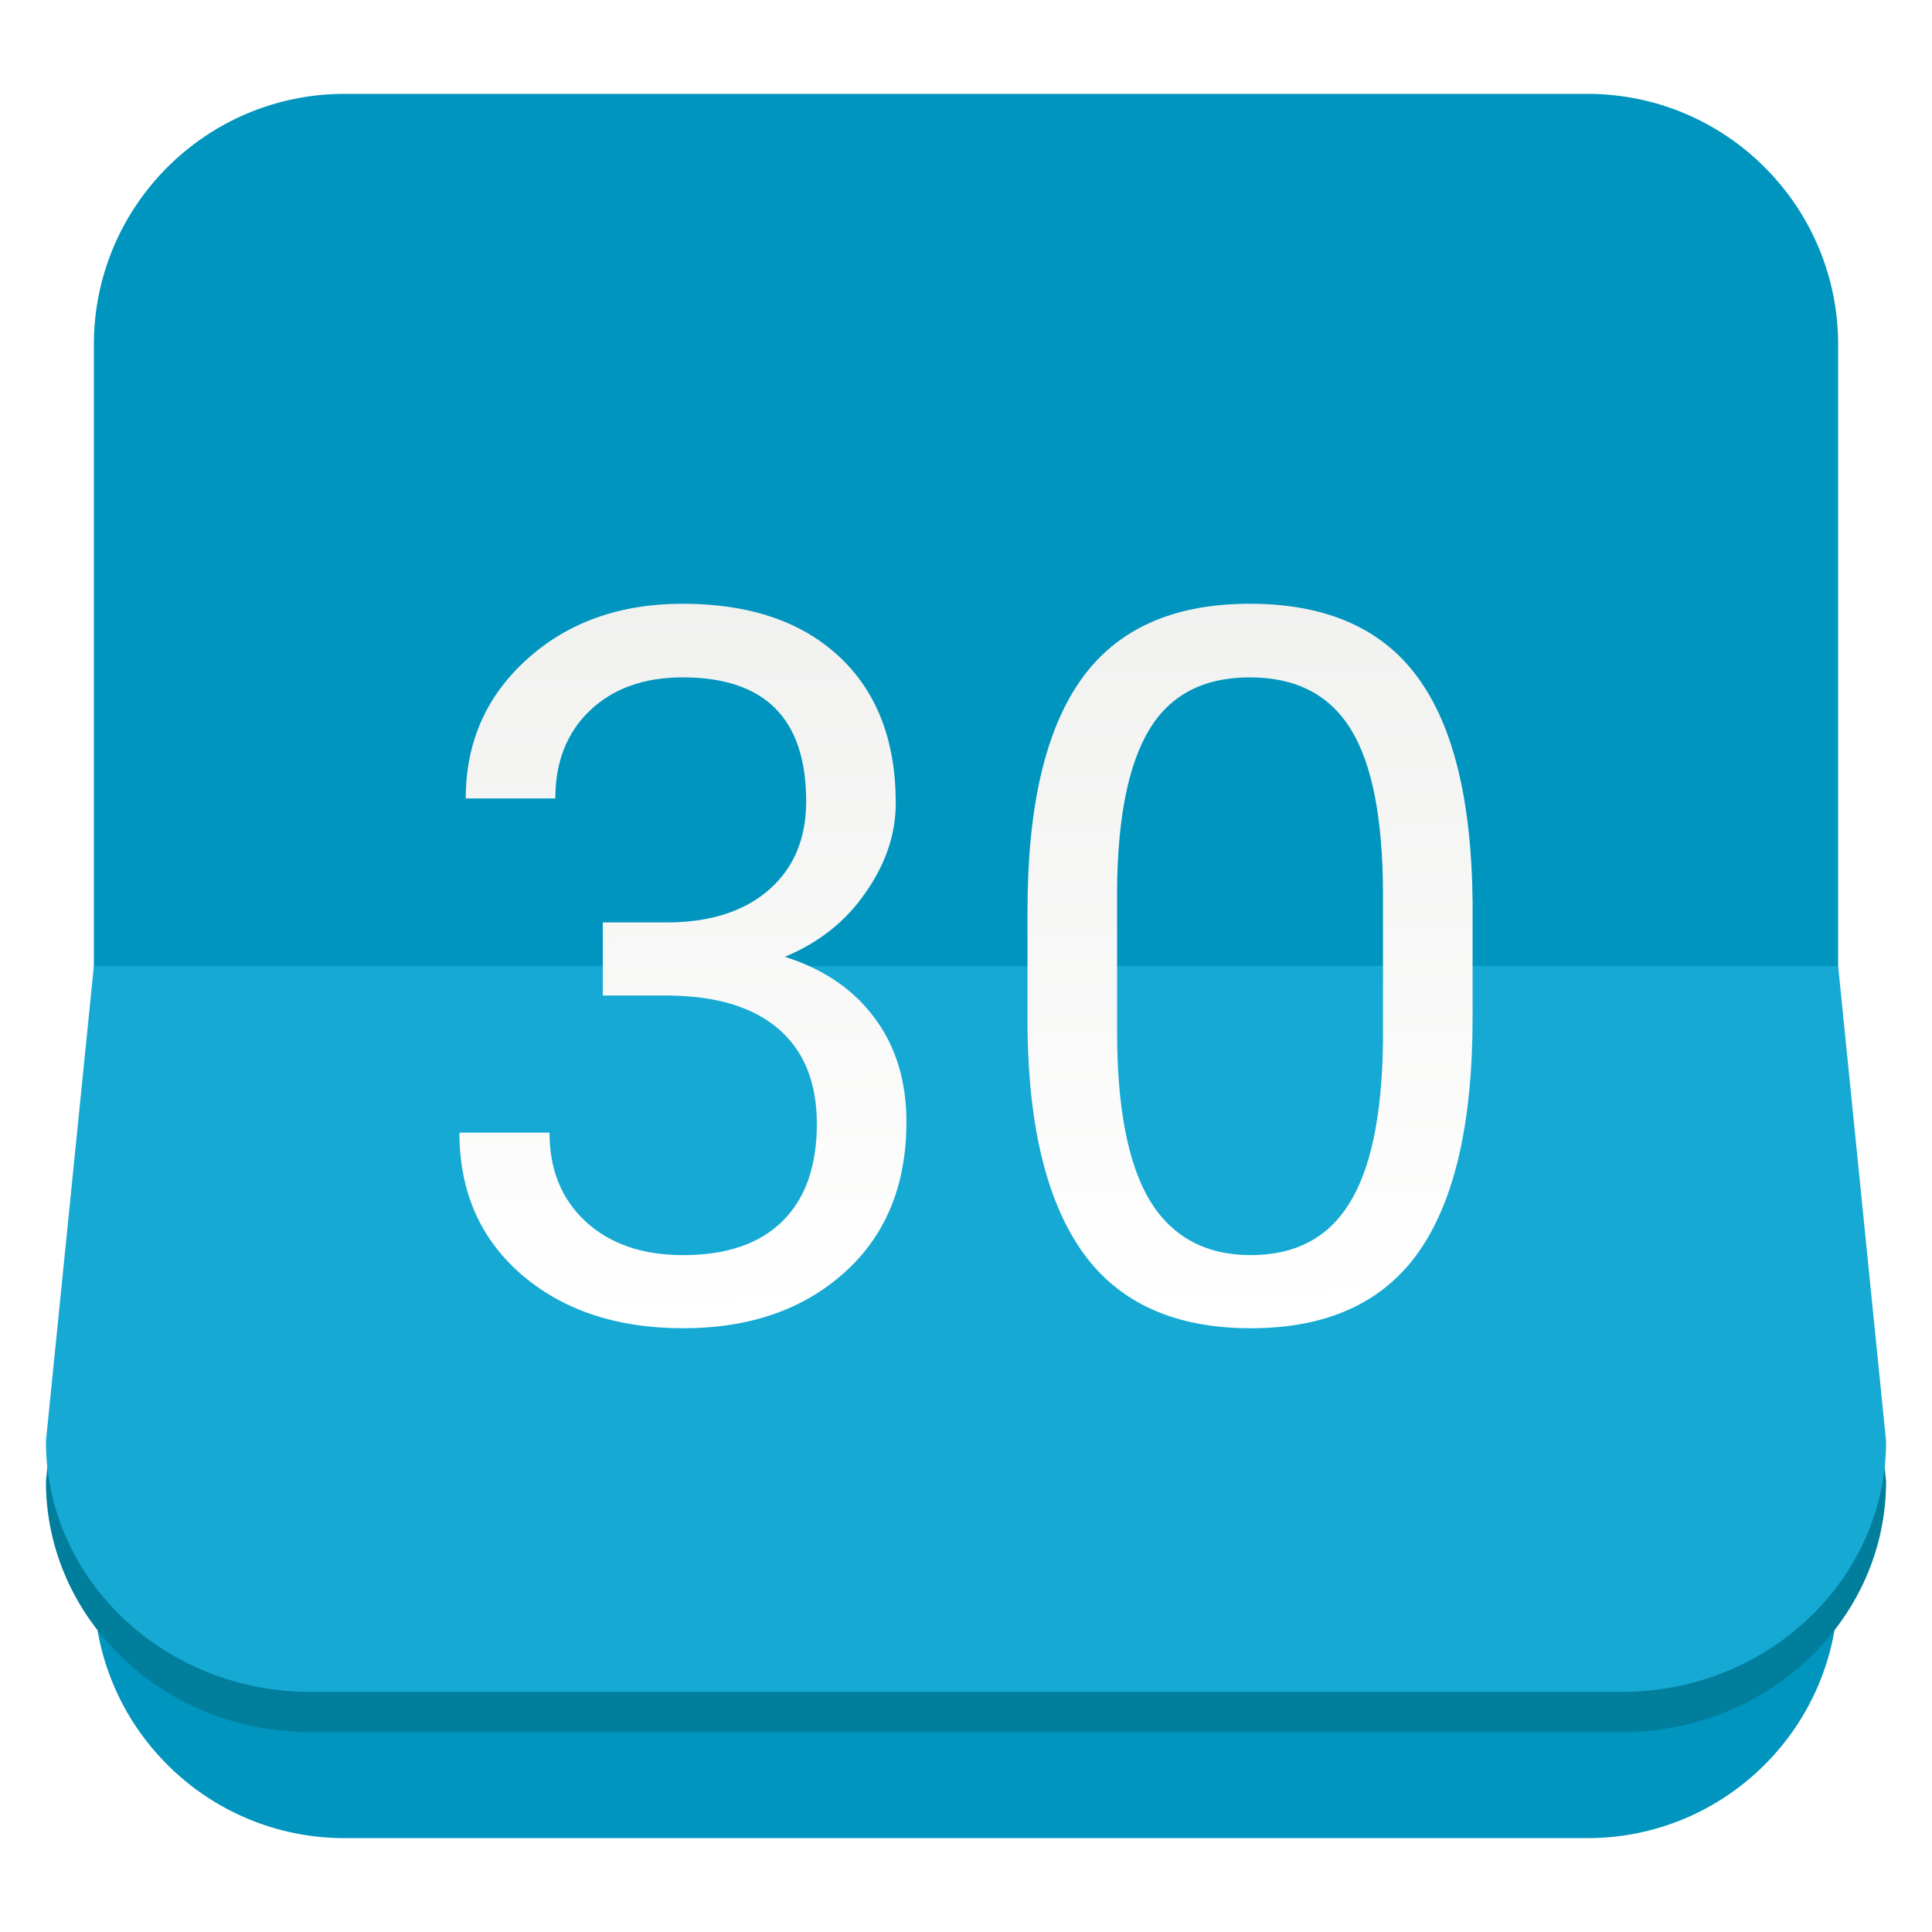
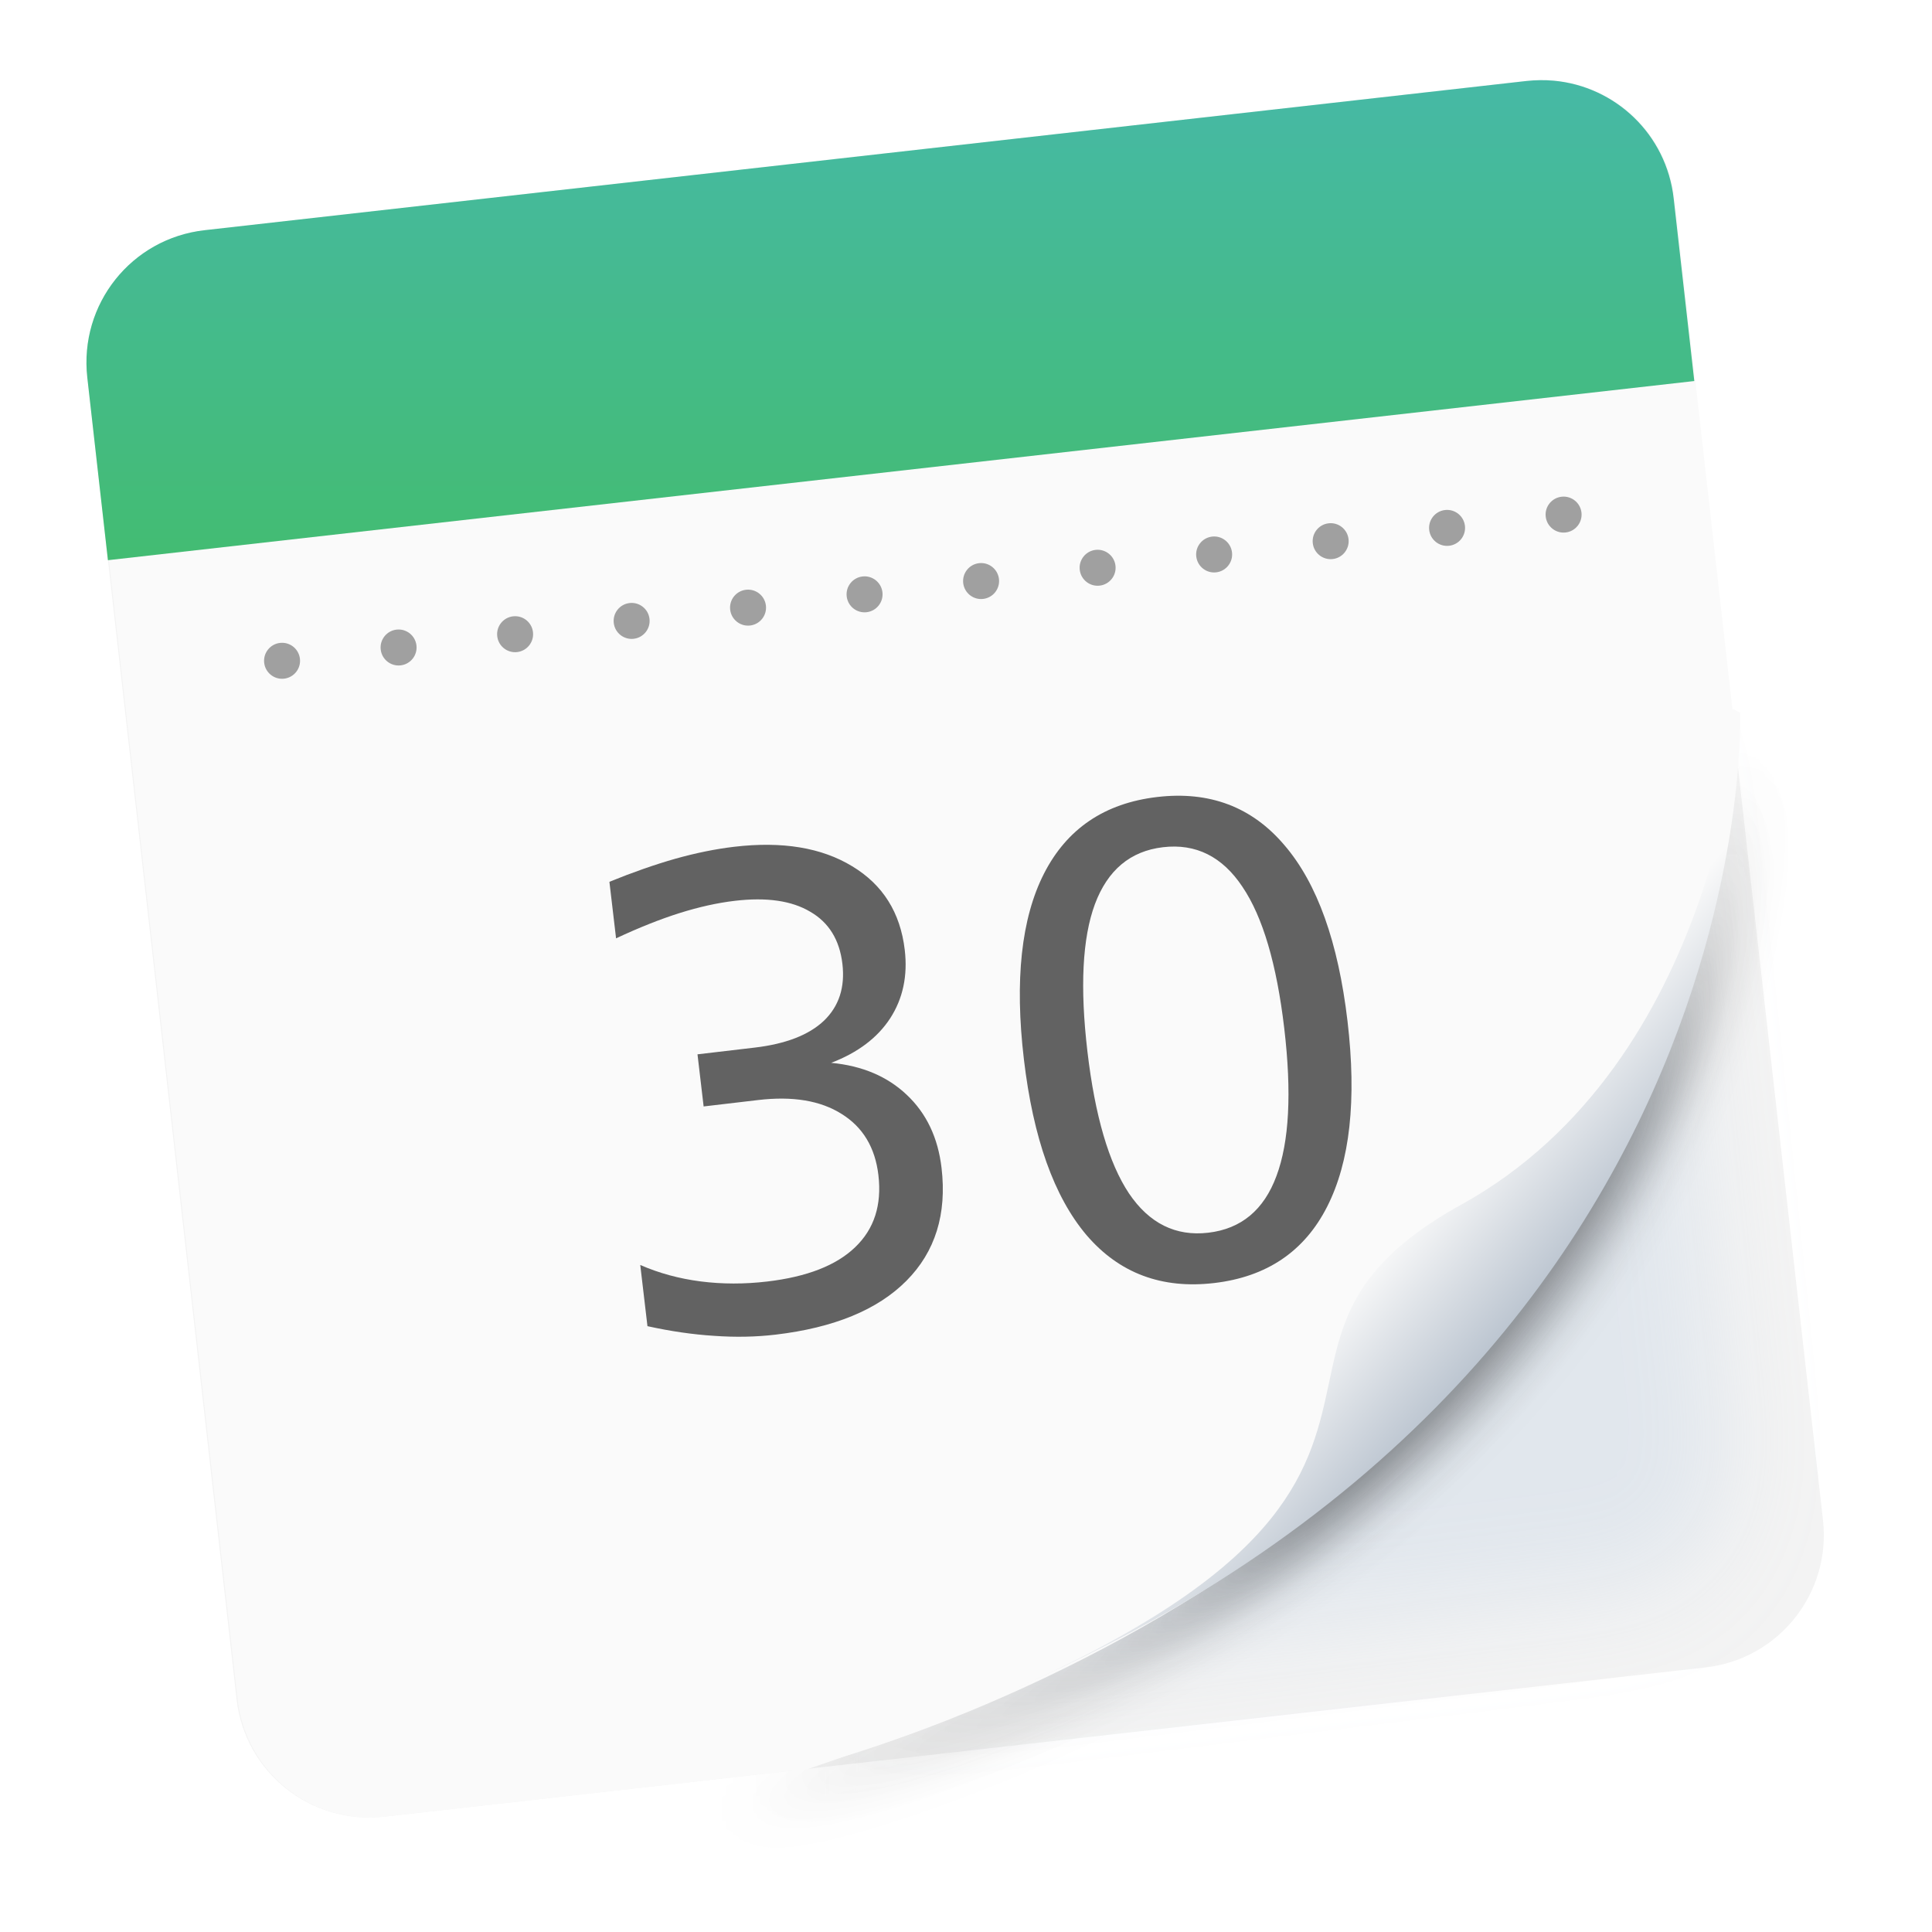
- <svg xmlns="http://www.w3.org/2000/svg" clip-rule="evenodd" fill-rule="evenodd" stroke-linejoin="round" stroke-miterlimit="2" viewBox="0 0 48 48" version="1.1" id="svg24">
-   <defs id="defs28" />
-   <linearGradient id="a" x2="0.595" gradientTransform="matrix(0 -51.6834 51.6834 0 24 33.0175)" gradientUnits="userSpaceOnUse" x1="-0.244" y1="-0.012" y2="-0.004">
-     <stop stop-color="#006783" offset="0" id="stop2" style="stop-color:#007ea1;stop-opacity:1" />
-     <stop stop-color="#20ccff" offset="1" id="stop4" style="stop-color:#00a0d1;stop-opacity:1" />
-   </linearGradient>
-   <linearGradient id="b" x2="1" gradientTransform="matrix(-.342855 -17.9143 17.9143 -.342855 1092.56 12.3431)" gradientUnits="userSpaceOnUse">
-     <stop stop-color="#fefffe" offset="0" id="stop7" />
-     <stop stop-color="#f1f1f0" offset="1" id="stop9" />
-   </linearGradient>
-   <path d="m39.44 45.668h-30.88c-3.438 0-6.228-2.79-6.228-6.228v-30.88c0-3.438 2.79-6.228 6.228-6.228h30.88c3.438 0 6.228 2.79 6.228 6.228v30.88c0 3.438-2.79 6.228-6.228 6.228z" fill="url(#a)" id="path12" style="fill:#0095be;fill-opacity:1" />
-   <path d="m45.668 25 1.191 11.807c0 3.438-2.943 6.228-6.57 6.228h-32.578c-3.627 0-6.57-2.79-6.57-6.228l1.191-11.807z" fill="#005268" id="path14" style="fill:#007e9c;fill-opacity:1" />
-   <path d="m45.668 24 1.191 11.807c0 3.438-2.943 6.228-6.57 6.228h-32.578c-3.627 0-6.57-2.79-6.57-6.228l1.191-11.807z" fill="#15a9d4" id="path16" />
-   <g fill-rule="nonzero" id="g22">
-     <path d="m13.797 19.837h-2.226c0-1.388.505-2.539 1.516-3.453 1.019-.923 2.31-1.384 3.874-1.384 1.653 0 2.948.437 3.887 1.311.938.875 1.407 2.09 1.407 3.646 0 .762-.248 1.5-.746 2.214-.489.714-1.159 1.247-2.009 1.6.963.305 1.705.811 2.226 1.516.529.706.794 1.569.794 2.587 0 1.573-.513 2.82-1.54 3.742-1.027.923-2.362 1.384-4.007 1.384-1.644 0-2.984-.445-4.018-1.336-1.027-.89-1.541-2.065-1.541-3.525h2.238c0 .922.301 1.66.903 2.214.601.553 1.408.83 2.418.83 1.075 0 1.897-.281 2.467-.842.569-.562.854-1.368.854-2.419 0-1.018-.313-1.8-.938-2.346-.626-.545-1.528-.826-2.708-.842h-1.672v-1.817h1.672c1.051-.016 1.877-.293 2.479-.83.602-.538.902-1.263.902-2.178 0-2.053-1.022-3.08-3.068-3.08-.962 0-1.732.277-2.31.83-.569.546-.854 1.271-.854 2.178zm22.789 5.45c0 2.607-.446 4.545-1.336 5.812s-2.282 1.901-4.175 1.901c-1.869 0-3.253-.618-4.151-1.853-.899-1.243-1.364-3.096-1.396-5.559v-2.972c0-2.575.445-4.488 1.336-5.739.89-1.251 2.286-1.877 4.187-1.877 1.885 0 3.273.606 4.163 1.817.89 1.203 1.347 3.064 1.372 5.583zm-2.226-3.044c0-1.885-.265-3.256-.794-4.115-.53-.866-1.368-1.299-2.515-1.299-1.139 0-1.969.429-2.491 1.287-.521.859-.79 2.178-.806 3.959v3.561c0 1.893.273 3.293.818 4.2.554.898 1.388 1.347 2.503 1.347 1.099 0 1.913-.425 2.442-1.275.538-.851.819-2.19.843-4.019z" fill="url(#b)" id="path20" />
+ <svg xmlns="http://www.w3.org/2000/svg" width="64" height="64" version="1.1" viewBox="0 0 16.933 16.933" id="svg82">
+   <defs id="defs18">
+     <linearGradient id="linearGradient938" x1="80.368" x2="82.141" y1="13.177" y2="14.704" gradientTransform="translate(-25.897,1.6886)" gradientUnits="userSpaceOnUse">
+       <stop stop-color="#fafafa" offset="0" id="stop2" />
+       <stop stop-color="#90a0b3" offset="1" id="stop4" />
+     </linearGradient>
+     <filter id="filter1066" x="-.064" y="-.057" width="1.128" height="1.113" color-interpolation-filters="sRGB">
+       <feGaussianBlur stdDeviation="0.227" id="feGaussianBlur7" />
+     </filter>
+     <filter id="filter1100" x="-.122" y="-.118" width="1.244" height="1.237" color-interpolation-filters="sRGB">
+       <feGaussianBlur stdDeviation="0.476" id="feGaussianBlur10" />
+     </filter>
+     <linearGradient id="linearGradient1206" x1="54.456" x2="54.456" y1="6.455" y2="11.072" gradientTransform="translate(-4.1387,-2.5369)" gradientUnits="userSpaceOnUse">
+       <stop stop-color="#ffd700" offset="0" id="stop13" style="stop-color:#46b9a7;stop-opacity:1" />
+       <stop stop-color="#ffb300" offset="1" id="stop15" style="stop-color:#43bc71;stop-opacity:1" />
+     </linearGradient>
+     <filter style="color-interpolation-filters:sRGB" id="filter1066-9" x="-0.064" y="-0.057" width="1.128" height="1.113">
+       <feGaussianBlur stdDeviation="0.227" id="feGaussianBlur7-7" />
+     </filter>
+     <filter style="color-interpolation-filters:sRGB" id="filter1100-3" x="-0.122" y="-0.118" width="1.244" height="1.237">
+       <feGaussianBlur stdDeviation="0.476" id="feGaussianBlur10-6" />
+     </filter>
+     <filter style="color-interpolation-filters:sRGB" id="filter866" x="-0.064" y="-0.057" width="1.128" height="1.113">
+       <feGaussianBlur stdDeviation="0.227" id="feGaussianBlur864" />
+     </filter>
+     <linearGradient id="linearGradient1206-9" x1="54.456" x2="54.456" y1="6.455" y2="11.072" gradientTransform="translate(-4.1387,-2.5369)" gradientUnits="userSpaceOnUse">
+       <stop stop-color="#ffd700" offset="0" id="stop13-3" style="stop-color:#c13e3e;stop-opacity:1" />
+       <stop stop-color="#ffb300" offset="1" id="stop15-1" style="stop-color:#9d1f2d;stop-opacity:1" />
+     </linearGradient>
+   </defs>
+   <g transform="matrix(.96154 0 0 .96154 -40.41 -3.2056)" id="g80">
+     <rect transform="rotate(-6.4422)" x="41.792" y="10.323" width="14.552" height="14.552" ry="1.214" fill="#f3f3f3" id="rect22" />
+     <path transform="matrix(1.0744 0 0 1.0084 -4.2722 .26001)" d="m57.818 9.829s0.054 3.078-2.664 4.541c-2.245 1.208 0.939 2.689-5.86 5.099 8.851-2.575 8.524-9.64 8.524-9.64z" fill="#141414" filter="url(#filter1066)" opacity=".3" id="path28" />
+     <path transform="matrix(.86931 0 0 .95084 6.984 .28988)" d="m57.594 9.732c-0.154 5.725-5.052 8.686-8.523 9.64l8.286-0.936c0.668-0.075 1.145-0.674 1.07-1.343z" fill="#9cb8d7" filter="url(#filter1100)" opacity=".2" id="path30" />
+     <path transform="matrix(1.044 0 0 .97277 -2.4677 .7287)" d="m57.818 9.829s0.054 3.078-2.664 4.541c-2.245 1.208 0.939 2.689-5.86 5.099 8.851-2.575 8.524-9.64 8.524-9.64z" fill="#141414" filter="url(#filter1066)" opacity=".3" id="path32" />
+     <path d="m56.195 4.069c-0.08-0.007-0.163-0.006-0.246 0.003l-12.048 1.361c-0.668 0.075-1.146 0.674-1.07 1.342l1.361 12.048c0.075 0.668 0.674 1.145 1.342 1.07l3.768-0.425c3.471-0.955 8.365-3.916 8.518-9.639l0.832 7.361-1.36-12.048c-0.066-0.585-0.533-1.023-1.096-1.073z" fill="#fafafa" id="path34" />
+     <path d="m57.818 9.794s0.054 3.078-2.664 4.541c-2.245 1.208 0.939 2.689-5.86 5.099 8.851-2.575 8.594-9.604 8.594-9.604z" fill="url(#linearGradient938)" id="path40" />
+     <path d="m56.186 4.069c-0.08-0.007-0.162-0.006-0.246 0.003l-12.048 1.36c-0.668 0.075-1.145 0.674-1.07 1.343l0.188 1.665 14.46-1.633-0.188-1.665c-0.066-0.585-0.533-1.023-1.096-1.073z" fill="url(#linearGradient1206)" id="path42" />
+     <g fill="none" id="g52">
+       <path d="m57.819 9.848s-0.189 3.128-2.506 4.409c-2.666 1.474 0.97 2.791-6.053 5.177" stroke="#fafafa" stroke-width=".132" id="path46" />
+       <path d="m44.077 17.981" stroke="#000" stroke-width=".265px" id="path50" />
+     </g>
+     <g transform="translate(.10524 -.035078)" fill="#a0a0a0" id="g78">
+       <circle transform="rotate(-6.5076)" cx="43.141" cy="14.374" r=".164" id="circle54" />
+       <circle transform="rotate(-6.5076)" cx="44.21" cy="14.374" r=".164" id="circle56" />
+       <circle transform="rotate(-6.5076)" cx="45.279" cy="14.374" r=".164" id="circle58" />
+       <circle transform="rotate(-6.5076)" cx="46.348" cy="14.374" r=".164" id="circle60" />
+       <circle transform="rotate(-6.5076)" cx="47.416" cy="14.374" r=".164" id="circle62" />
+       <circle transform="rotate(-6.5076)" cx="48.485" cy="14.374" r=".164" id="circle64" />
+       <circle transform="rotate(-6.5076)" cx="49.554" cy="14.374" r=".164" id="circle66" />
+       <circle transform="rotate(-6.5076)" cx="50.623" cy="14.374" r=".164" id="circle68" />
+       <circle transform="rotate(-6.5076)" cx="51.692" cy="14.374" r=".164" id="circle70" />
+       <circle transform="rotate(-6.5076)" cx="52.761" cy="14.374" r=".164" id="circle72" />
+       <circle transform="rotate(-6.5076)" cx="54.898" cy="14.374" r=".164" id="circle74" />
+       <circle transform="rotate(-6.5076)" cx="53.829" cy="14.374" r=".164" id="circle76" />
+     </g>
+   </g>
+   <g aria-label="30" transform="rotate(-6.711249,-0.3080475,-2.295708)" style="font-style:normal;font-weight:normal;font-size:5.67px;line-height:1.25;font-family:sans-serif;letter-spacing:0px;word-spacing:0px;fill:#626262;fill-opacity:1;stroke:none;stroke-width:0.142" id="text893-9">
+     <path d="m 5.876,10.123 q 0.401,0.086 0.626,0.357 0.227,0.271 0.227,0.67 0,0.612 -0.421,0.947 -0.421,0.335 -1.196,0.335 -0.26,0 -0.537,-0.053 -0.274,-0.05 -0.568,-0.152 v -0.54 q 0.233,0.136 0.509,0.205 0.277,0.069 0.579,0.069 0.526,0 0.8,-0.208 0.277,-0.208 0.277,-0.604 0,-0.365 -0.257,-0.57 Q 5.66,10.372 5.203,10.372 H 4.721 V 9.912 h 0.504 q 0.413,0 0.631,-0.163 0.219,-0.166 0.219,-0.476 0,-0.318 -0.227,-0.487 -0.224,-0.172 -0.645,-0.172 -0.23,0 -0.493,0.05 -0.263,0.05 -0.579,0.155 V 8.32 Q 4.45,8.232 4.727,8.187 5.007,8.143 5.253,8.143 q 0.637,0 1.008,0.291 0.371,0.288 0.371,0.781 0,0.343 -0.197,0.581 Q 6.239,10.031 5.876,10.123 Z" style="fill:#626262;fill-opacity:1;stroke-width:0.142" id="path847" />
+     <path d="m 8.985,8.586 q -0.432,0 -0.651,0.426 -0.216,0.424 -0.216,1.276 0,0.85 0.216,1.276 0.219,0.424 0.651,0.424 0.435,0 0.651,-0.424 0.219,-0.426 0.219,-1.276 0,-0.853 -0.219,-1.276 Q 9.42,8.586 8.985,8.586 Z m 0,-0.443 q 0.695,0 1.06,0.551 0.368,0.548 0.368,1.595 0,1.044 -0.368,1.595 -0.365,0.548 -1.06,0.548 -0.695,0 -1.063,-0.548 -0.365,-0.551 -0.365,-1.595 0,-1.047 0.365,-1.595 0.368,-0.551 1.063,-0.551 z" style="fill:#626262;fill-opacity:1;stroke-width:0.142" id="path849" />
  </g>
</svg>
